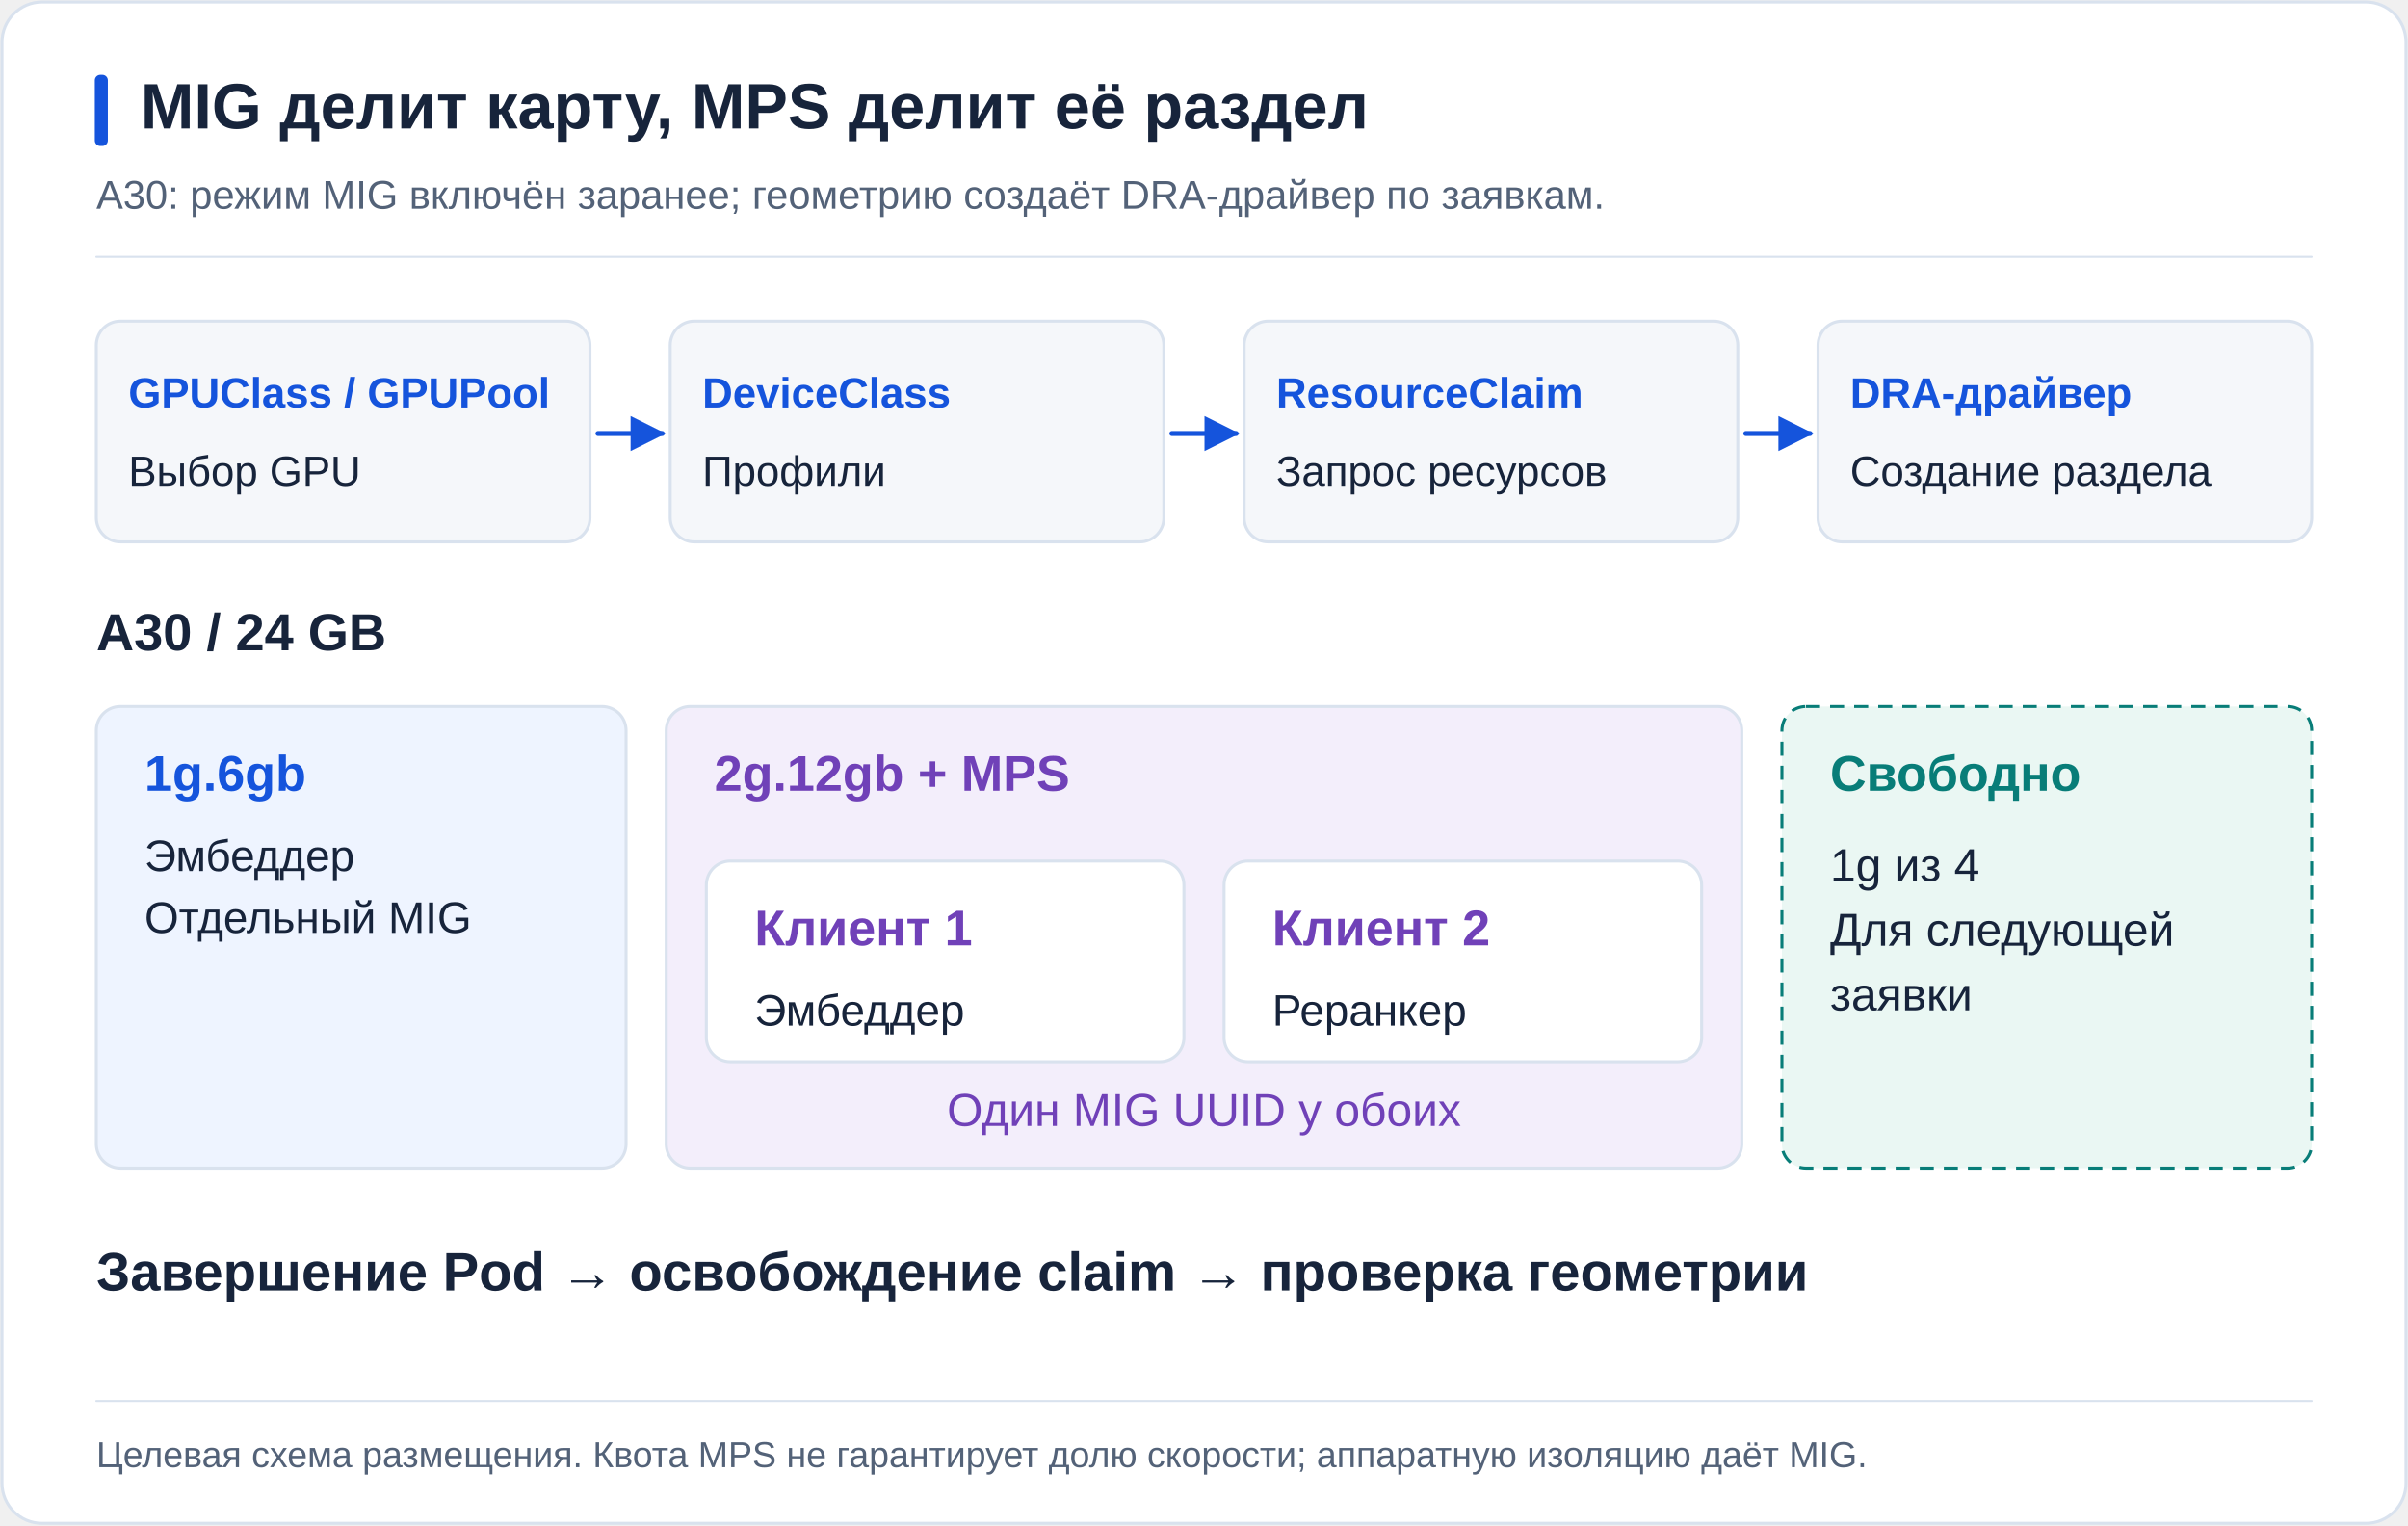
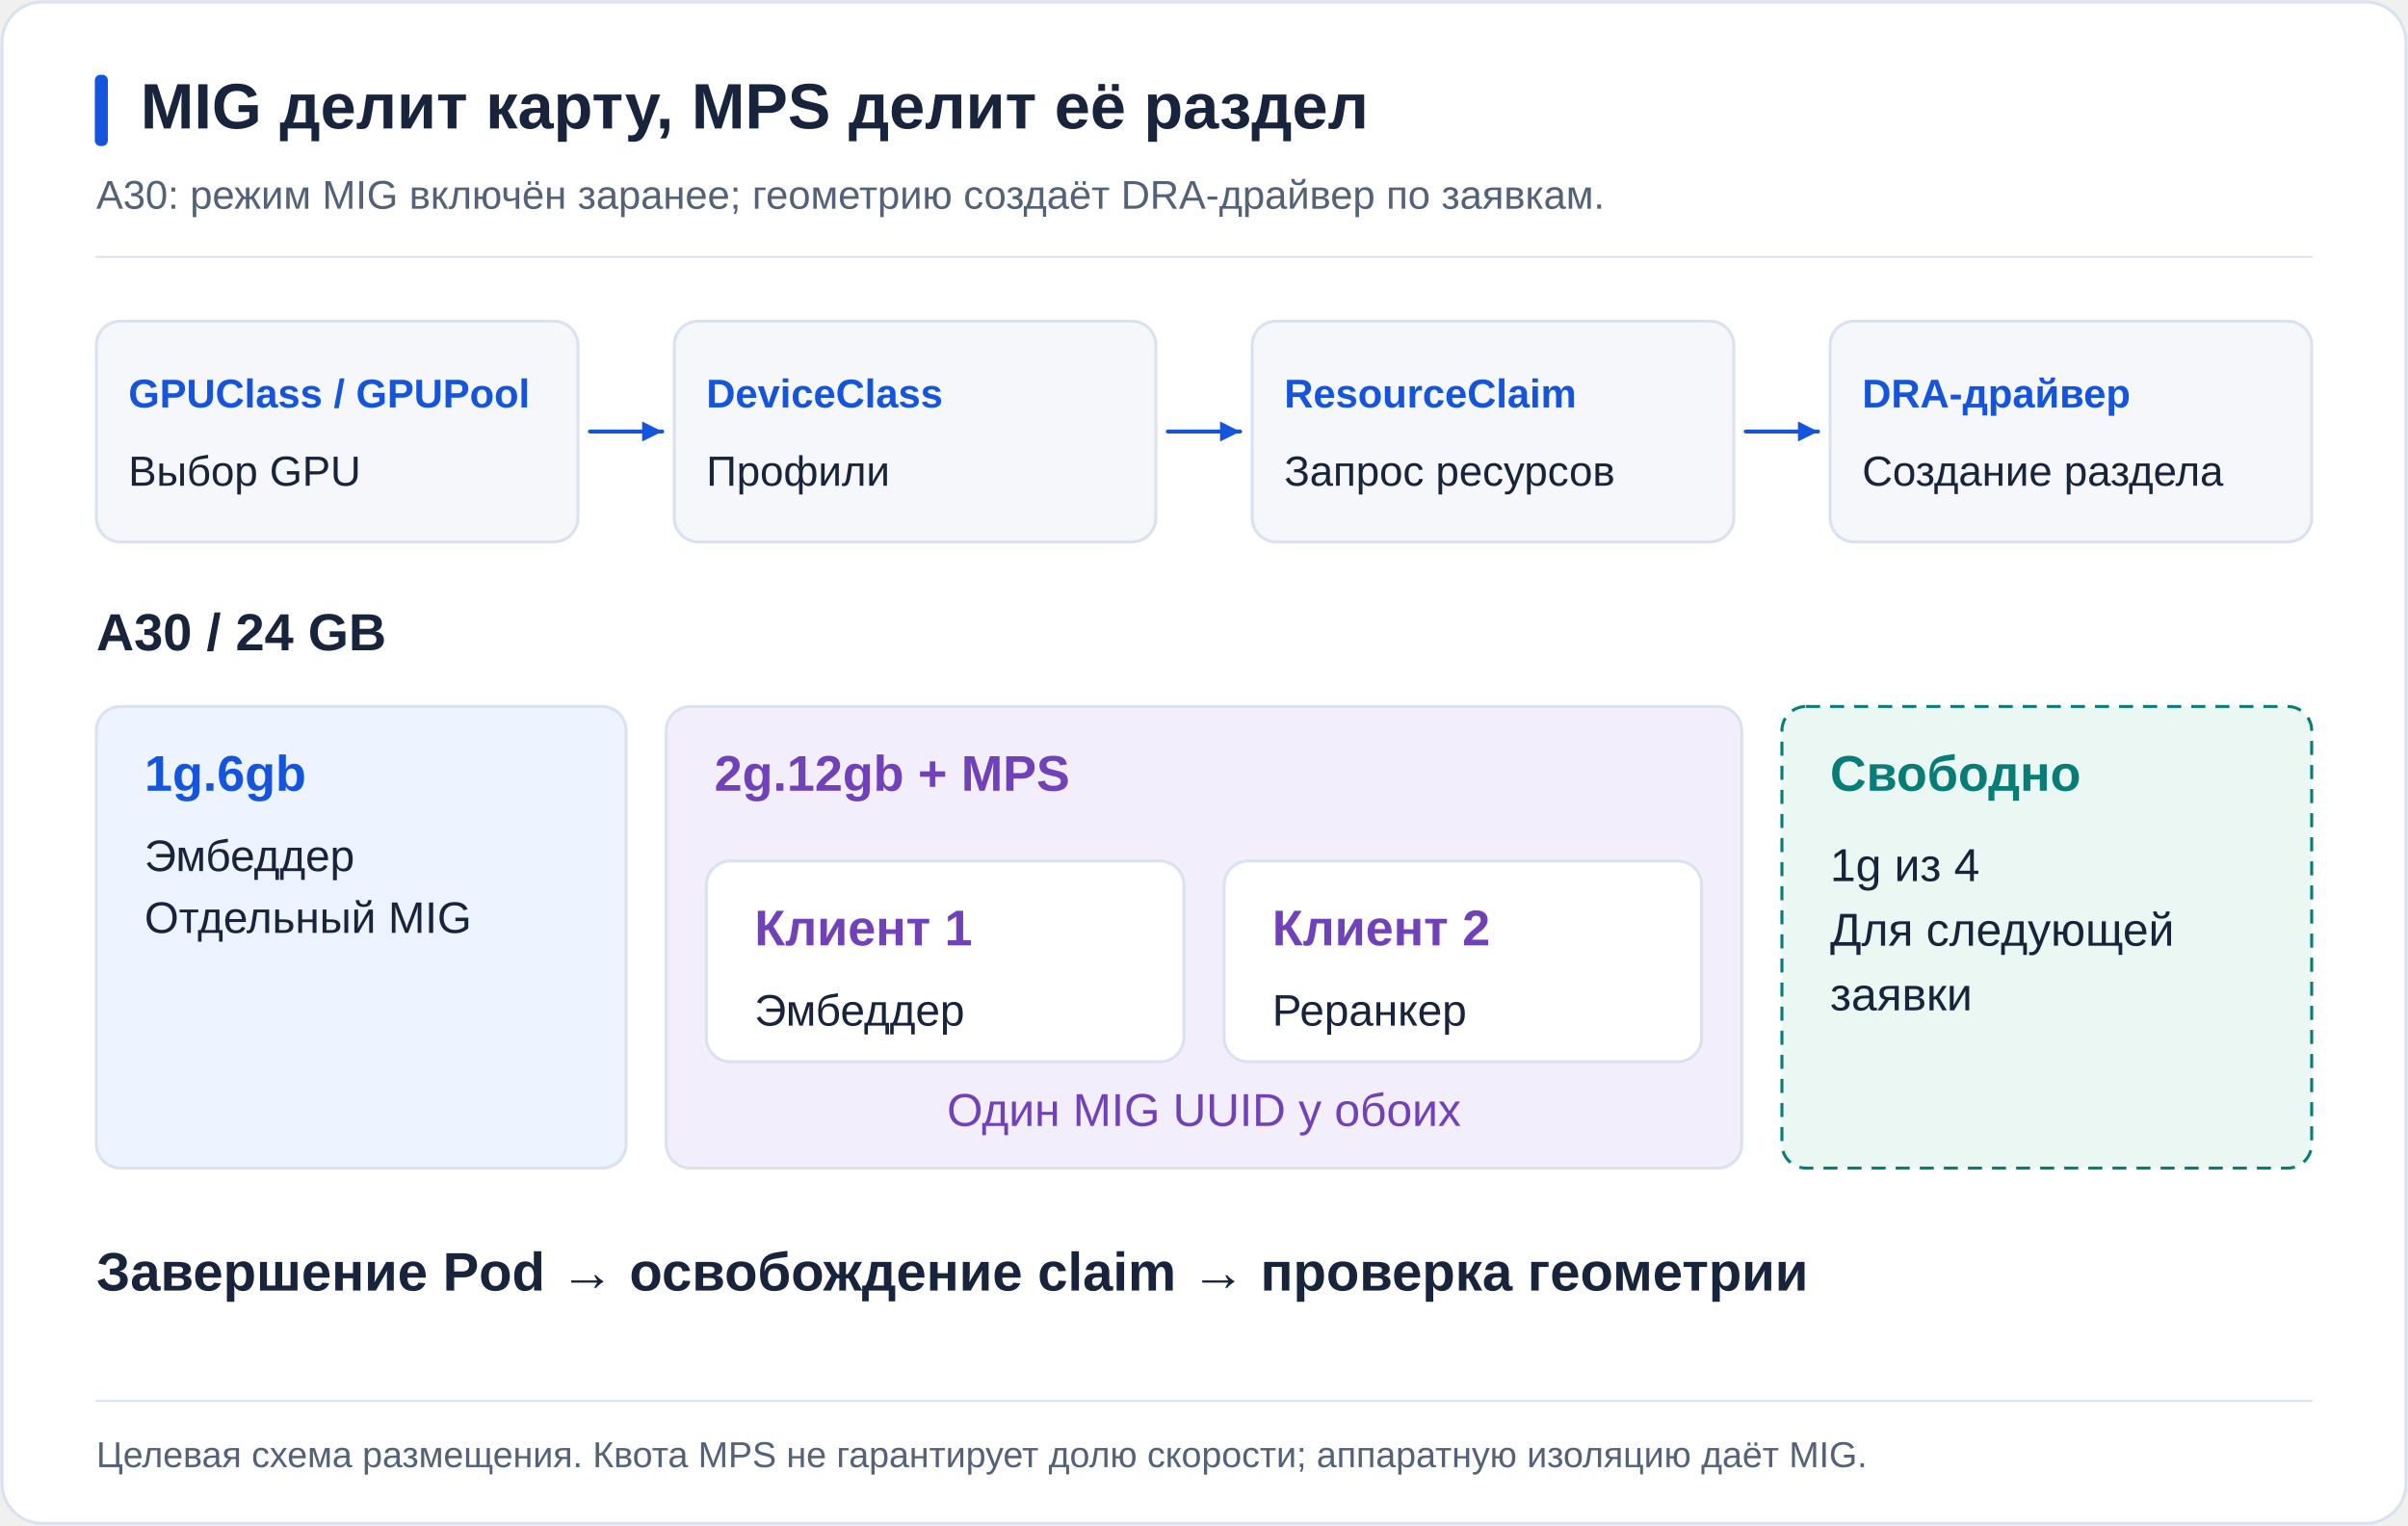
<svg xmlns="http://www.w3.org/2000/svg" width="1200" height="760" viewBox="0 0 1200 760" role="img" aria-labelledby="title desc" data-design="hardfest-v2">
  <defs>
-     <marker id="arrow" viewBox="0 0 10 10" refX="9" refY="5" markerWidth="7" markerHeight="7" orient="auto-start-reverse">
-       <path d="M0 0 10 5 0 10Z" fill="context-stroke" />
+     <marker id="arrow-1554dc" viewBox="0 0 10 10" refX="10" refY="5" markerWidth="10" markerHeight="10" markerUnits="userSpaceOnUse" orient="auto">
+       <path d="M0 0 L10 5 L0 10 Z" fill="#1554dc" />
+     </marker>
+     <marker id="arrow-087d78" viewBox="0 0 10 10" refX="10" refY="5" markerWidth="10" markerHeight="10" markerUnits="userSpaceOnUse" orient="auto">
+       <path d="M0 0 L10 5 L0 10 Z" fill="#087d78" />
+     </marker>
+     <marker id="arrow-7041b8" viewBox="0 0 10 10" refX="10" refY="5" markerWidth="10" markerHeight="10" markerUnits="userSpaceOnUse" orient="auto">
+       <path d="M0 0 L10 5 L0 10 Z" fill="#7041b8" />
+     </marker>
+     <marker id="arrow-536278" viewBox="0 0 10 10" refX="10" refY="5" markerWidth="10" markerHeight="10" markerUnits="userSpaceOnUse" orient="auto">
+       <path d="M0 0 L10 5 L0 10 Z" fill="#536278" />
    </marker>
  </defs>
  <style>text{font-family:Arial,Helvetica,sans-serif;font-variant-numeric:tabular-nums}</style>
  <rect x="1" y="1" width="1198" height="758" rx="20" fill="#ffffff" stroke="#d9e2ee" stroke-width="1.5" />
  <rect x="48" y="38" width="5" height="34" rx="2" fill="#1554dc" stroke="#1554dc" stroke-width="1.5" />
  <text x="70" y="64" font-size="32" fill="#17243b" text-anchor="start" font-weight="700" data-max-width="1082">
    <tspan x="70" dy="0">MIG делит карту, MPS делит её раздел</tspan>
  </text>
  <text x="48" y="104" font-size="20" fill="#536278" text-anchor="start" data-max-width="1104">
    <tspan x="48" dy="0">A30: режим MIG включён заранее; геометрию создаёт DRA-драйвер по заявкам.</tspan>
  </text>
  <path d="M48 128 H1152" fill="none" stroke="#d9e2ee" stroke-width="1" stroke-linejoin="round" stroke-linecap="round" />
-   <rect x="48" y="160" width="246" height="110" rx="12" fill="#f5f7fa" stroke="#d9e2ee" stroke-width="1.5" />
-   <text x="64" y="203" font-size="21" fill="#1554dc" text-anchor="start" font-weight="700">
+   <rect x="48" y="160" width="240" height="110" rx="12" fill="#f5f7fa" stroke="#d9e2ee" stroke-width="1.5" data-node="true" />
+   <text x="64" y="203" font-size="20" fill="#1554dc" text-anchor="start" font-weight="700">
    <tspan x="64" dy="0">GPUClass / GPUPool</tspan>
  </text>
  <text x="64" y="242" font-size="21" fill="#17243b" text-anchor="start">
    <tspan x="64" dy="0">Выбор GPU</tspan>
  </text>
-   <path d="M298 216 H330" fill="none" stroke="#1554dc" stroke-width="2.5" stroke-linejoin="round" stroke-linecap="round" marker-end="url(#arrow)" />
-   <rect x="334" y="160" width="246" height="110" rx="12" fill="#f5f7fa" stroke="#d9e2ee" stroke-width="1.5" />
-   <text x="350" y="203" font-size="21" fill="#1554dc" text-anchor="start" font-weight="700">
-     <tspan x="350" dy="0">DeviceClass</tspan>
+   <path d="M294 215.0 L330 215.0" fill="none" stroke="#1554dc" stroke-width="2" stroke-linejoin="round" stroke-linecap="round" marker-end="url(#arrow-1554dc)" data-connector="true" />
+   <rect x="336" y="160" width="240" height="110" rx="12" fill="#f5f7fa" stroke="#d9e2ee" stroke-width="1.5" data-node="true" />
+   <text x="352" y="203" font-size="20" fill="#1554dc" text-anchor="start" font-weight="700">
+     <tspan x="352" dy="0">DeviceClass</tspan>
  </text>
-   <text x="350" y="242" font-size="21" fill="#17243b" text-anchor="start">
-     <tspan x="350" dy="0">Профили</tspan>
+   <text x="352" y="242" font-size="21" fill="#17243b" text-anchor="start">
+     <tspan x="352" dy="0">Профили</tspan>
  </text>
-   <path d="M584 216 H616" fill="none" stroke="#1554dc" stroke-width="2.5" stroke-linejoin="round" stroke-linecap="round" marker-end="url(#arrow)" />
-   <rect x="620" y="160" width="246" height="110" rx="12" fill="#f5f7fa" stroke="#d9e2ee" stroke-width="1.5" />
-   <text x="636" y="203" font-size="21" fill="#1554dc" text-anchor="start" font-weight="700">
-     <tspan x="636" dy="0">ResourceClaim</tspan>
+   <path d="M582 215.0 L618 215.0" fill="none" stroke="#1554dc" stroke-width="2" stroke-linejoin="round" stroke-linecap="round" marker-end="url(#arrow-1554dc)" data-connector="true" />
+   <rect x="624" y="160" width="240" height="110" rx="12" fill="#f5f7fa" stroke="#d9e2ee" stroke-width="1.5" data-node="true" />
+   <text x="640" y="203" font-size="20" fill="#1554dc" text-anchor="start" font-weight="700">
+     <tspan x="640" dy="0">ResourceClaim</tspan>
  </text>
-   <text x="636" y="242" font-size="21" fill="#17243b" text-anchor="start">
-     <tspan x="636" dy="0">Запрос ресурсов</tspan>
+   <text x="640" y="242" font-size="21" fill="#17243b" text-anchor="start">
+     <tspan x="640" dy="0">Запрос ресурсов</tspan>
  </text>
-   <path d="M870 216 H902" fill="none" stroke="#1554dc" stroke-width="2.5" stroke-linejoin="round" stroke-linecap="round" marker-end="url(#arrow)" />
-   <rect x="906" y="160" width="246" height="110" rx="12" fill="#f5f7fa" stroke="#d9e2ee" stroke-width="1.5" />
-   <text x="922" y="203" font-size="21" fill="#1554dc" text-anchor="start" font-weight="700">
-     <tspan x="922" dy="0">DRA-драйвер</tspan>
+   <path d="M870 215.0 L906 215.0" fill="none" stroke="#1554dc" stroke-width="2" stroke-linejoin="round" stroke-linecap="round" marker-end="url(#arrow-1554dc)" data-connector="true" />
+   <rect x="912" y="160" width="240" height="110" rx="12" fill="#f5f7fa" stroke="#d9e2ee" stroke-width="1.5" data-node="true" />
+   <text x="928" y="203" font-size="20" fill="#1554dc" text-anchor="start" font-weight="700">
+     <tspan x="928" dy="0">DRA-драйвер</tspan>
  </text>
-   <text x="922" y="242" font-size="21" fill="#17243b" text-anchor="start">
-     <tspan x="922" dy="0">Создание раздела</tspan>
+   <text x="928" y="242" font-size="21" fill="#17243b" text-anchor="start">
+     <tspan x="928" dy="0">Создание раздела</tspan>
  </text>
  <text x="48" y="324" font-size="26" fill="#17243b" text-anchor="start" font-weight="700">
    <tspan x="48" dy="0">A30 / 24 GB</tspan>
  </text>
-   <rect x="48" y="352" width="264" height="230" rx="12" fill="#eef4ff" stroke="#d9e2ee" stroke-width="1.5" />
+   <rect x="48" y="352" width="264" height="230" rx="12" fill="#eef4ff" stroke="#d9e2ee" stroke-width="1.5" data-node="true" />
  <text x="72" y="394" font-size="25" fill="#1554dc" text-anchor="start" font-weight="700" data-max-width="216">
    <tspan x="72" dy="0">1g.6gb</tspan>
  </text>
  <text x="72" y="434" font-size="22" fill="#17243b" text-anchor="start" data-max-width="216">
    <tspan x="72" dy="0">Эмбеддер</tspan>
    <tspan x="72" dy="30.8">Отдельный MIG</tspan>
  </text>
-   <rect x="332" y="352" width="536" height="230" rx="12" fill="#f3eefb" stroke="#d9e2ee" stroke-width="1.5" />
+   <rect x="332" y="352" width="536" height="230" rx="12" fill="#f3eefb" stroke="#d9e2ee" stroke-width="1.5" data-node="true" />
  <text x="356" y="394" font-size="25" fill="#7041b8" text-anchor="start" font-weight="700" data-max-width="488">
    <tspan x="356" dy="0">2g.12gb + MPS</tspan>
  </text>
-   <rect x="352" y="429" width="238" height="100" rx="12" fill="#ffffff" stroke="#d9e2ee" stroke-width="1.5" />
+   <rect x="352" y="429" width="238" height="100" rx="12" fill="#ffffff" stroke="#d9e2ee" stroke-width="1.5" data-node="true" />
  <text x="376" y="471" font-size="25" fill="#7041b8" text-anchor="start" font-weight="700" data-max-width="190">
    <tspan x="376" dy="0">Клиент 1</tspan>
  </text>
  <text x="376" y="511" font-size="22" fill="#17243b" text-anchor="start" data-max-width="190">
    <tspan x="376" dy="0">Эмбеддер</tspan>
  </text>
-   <rect x="610" y="429" width="238" height="100" rx="12" fill="#ffffff" stroke="#d9e2ee" stroke-width="1.5" />
+   <rect x="610" y="429" width="238" height="100" rx="12" fill="#ffffff" stroke="#d9e2ee" stroke-width="1.5" data-node="true" />
  <text x="634" y="471" font-size="25" fill="#7041b8" text-anchor="start" font-weight="700" data-max-width="190">
    <tspan x="634" dy="0">Клиент 2</tspan>
  </text>
  <text x="634" y="511" font-size="22" fill="#17243b" text-anchor="start" data-max-width="190">
    <tspan x="634" dy="0">Реранкер</tspan>
  </text>
  <text x="600" y="561" font-size="23" fill="#7041b8" text-anchor="middle">
    <tspan x="600" dy="0">Один MIG UUID у обоих</tspan>
  </text>
  <rect x="888" y="352" width="264" height="230" rx="12" fill="#eaf7f3" stroke="#087d78" stroke-width="1.5" stroke-dasharray="7 5" />
  <text x="912" y="394" font-size="25" fill="#087d78" text-anchor="start" font-weight="700">
    <tspan x="912" dy="0">Свободно</tspan>
  </text>
  <text x="912" y="439" font-size="23" fill="#17243b" text-anchor="start">
    <tspan x="912" dy="0">1g из 4</tspan>
    <tspan x="912" dy="32.2">Для следующей</tspan>
    <tspan x="912" dy="32.2">заявки</tspan>
  </text>
  <text x="48" y="643" font-size="27" fill="#17243b" text-anchor="start" font-weight="700">
    <tspan x="48" dy="0">Завершение Pod → освобождение claim → проверка геометрии</tspan>
  </text>
  <path d="M48 698 H1152" fill="none" stroke="#d9e2ee" stroke-width="1" stroke-linejoin="round" stroke-linecap="round" />
  <text x="48" y="731" font-size="18" fill="#536278" text-anchor="start" data-max-width="1104">
    <tspan x="48" dy="0">Целевая схема размещения. Квота MPS не гарантирует долю скорости; аппаратную изоляцию даёт MIG.</tspan>
  </text>
</svg>
